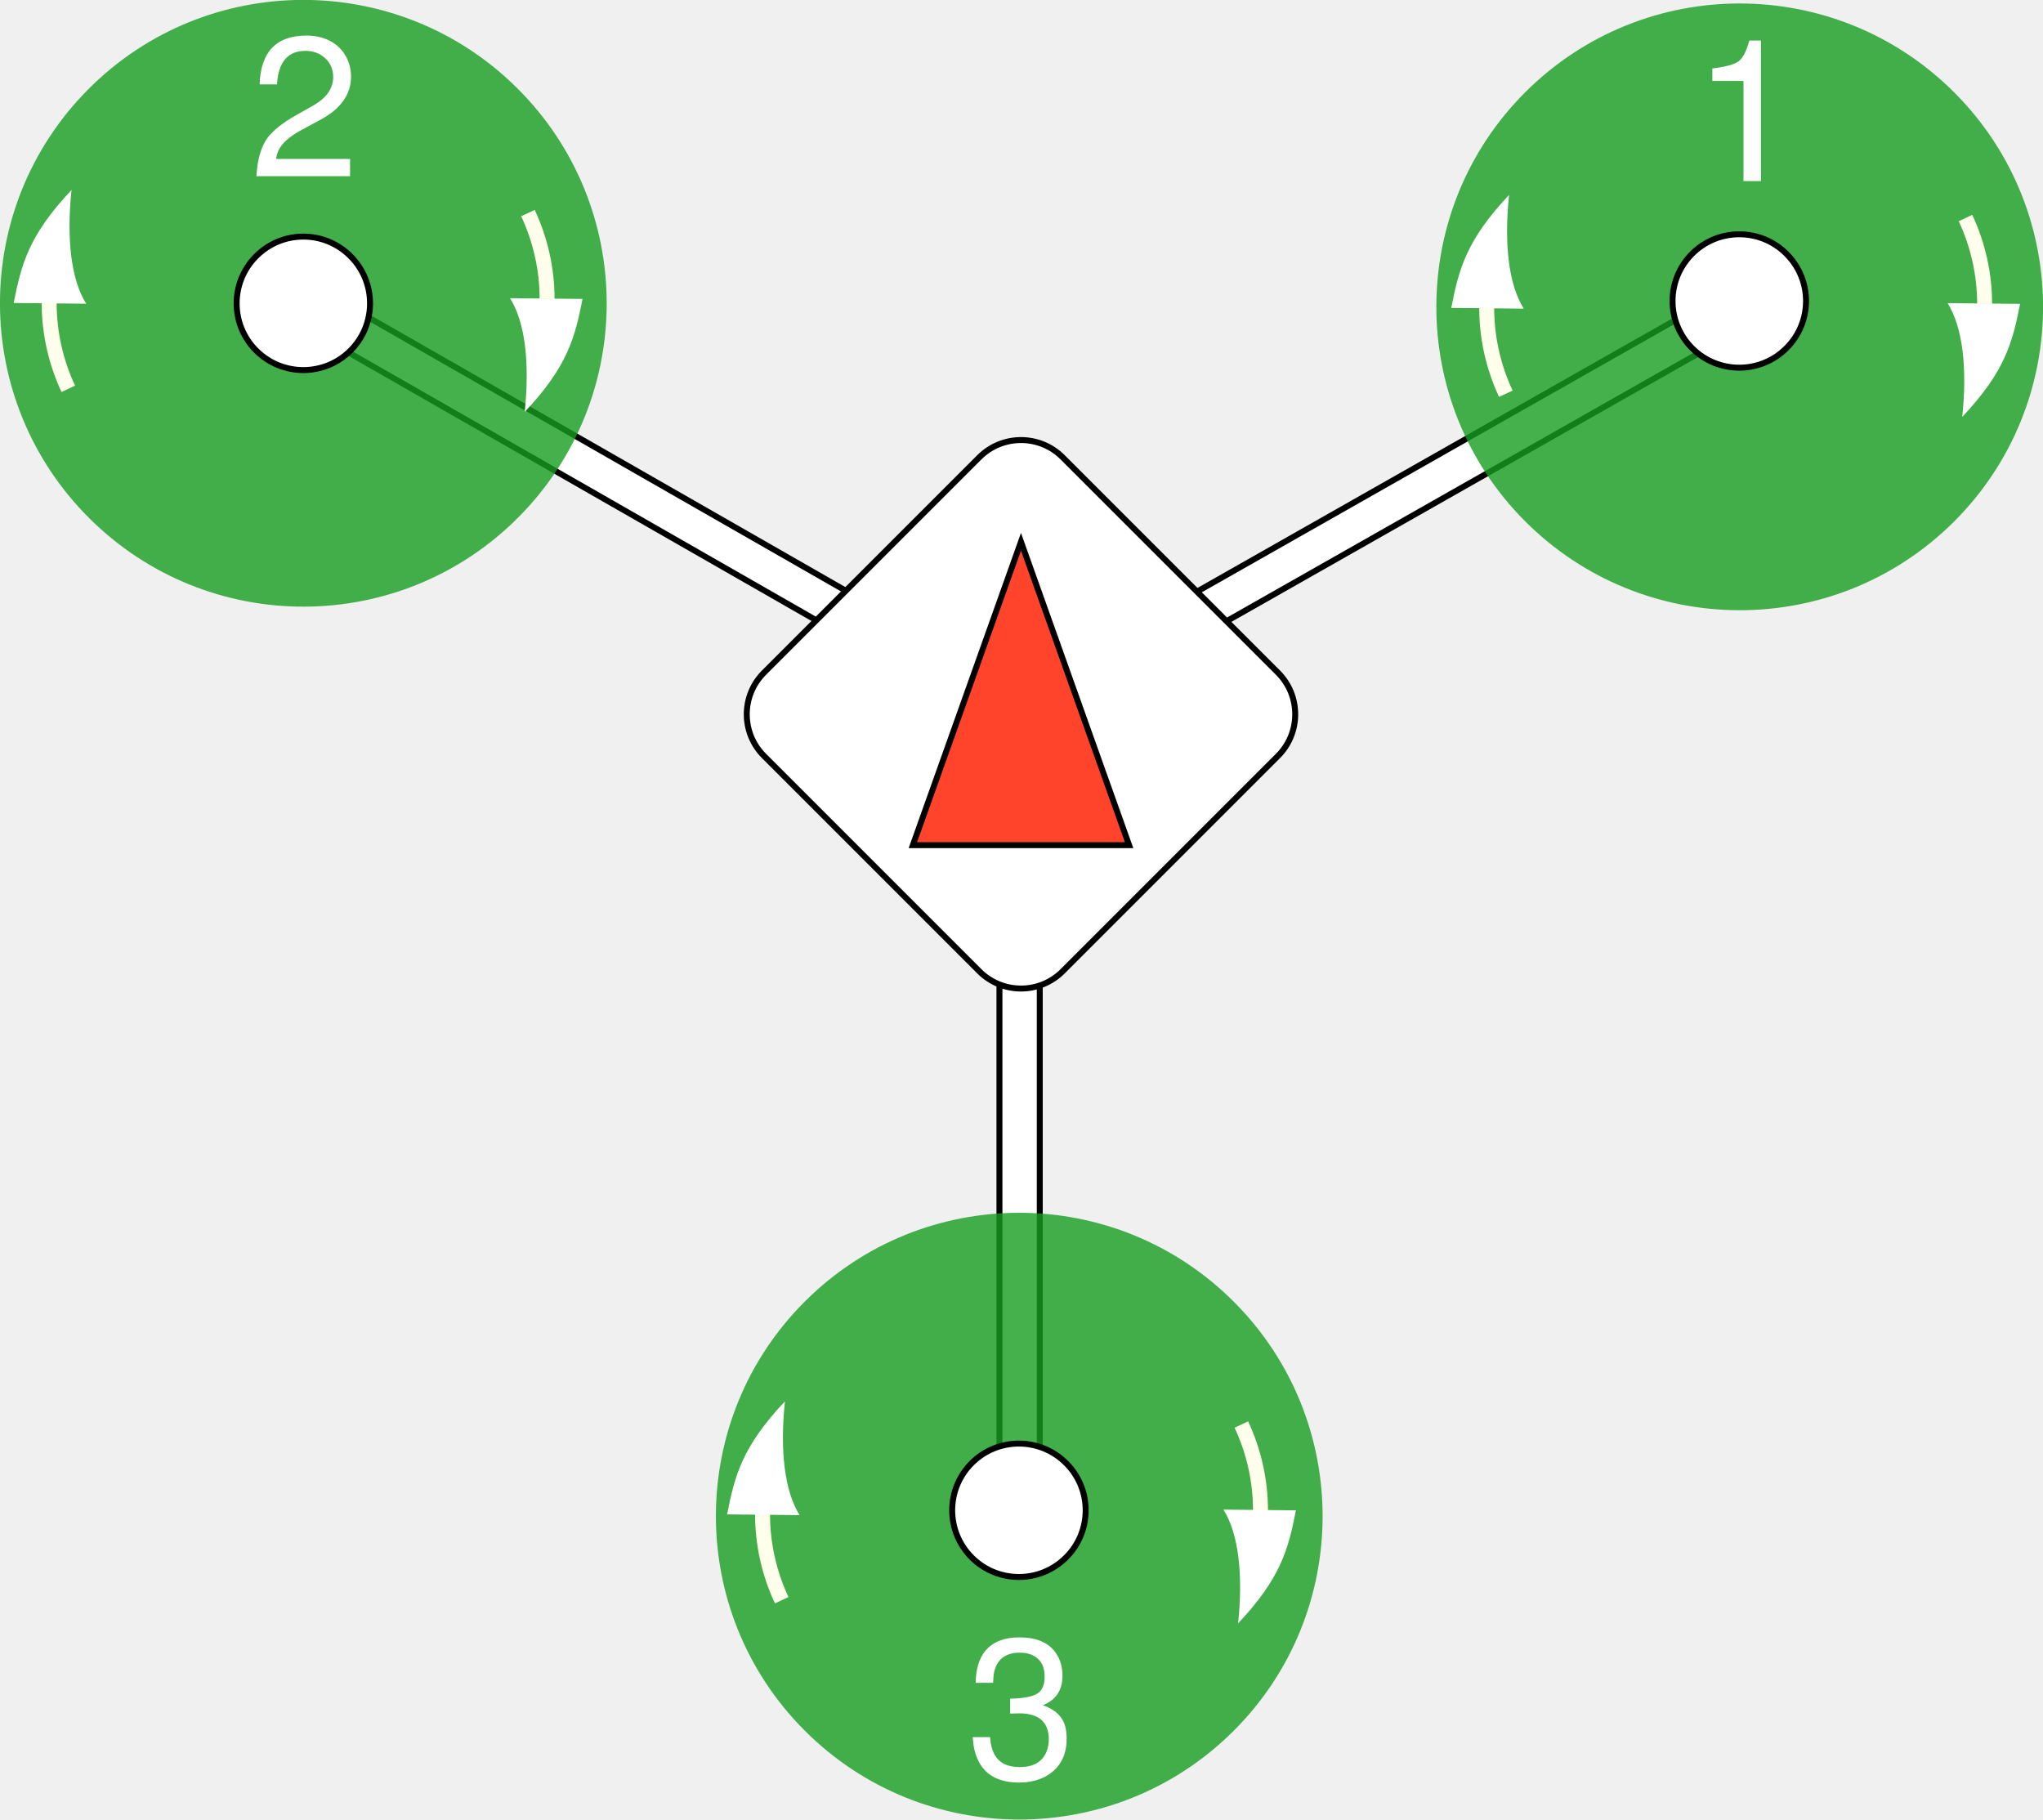
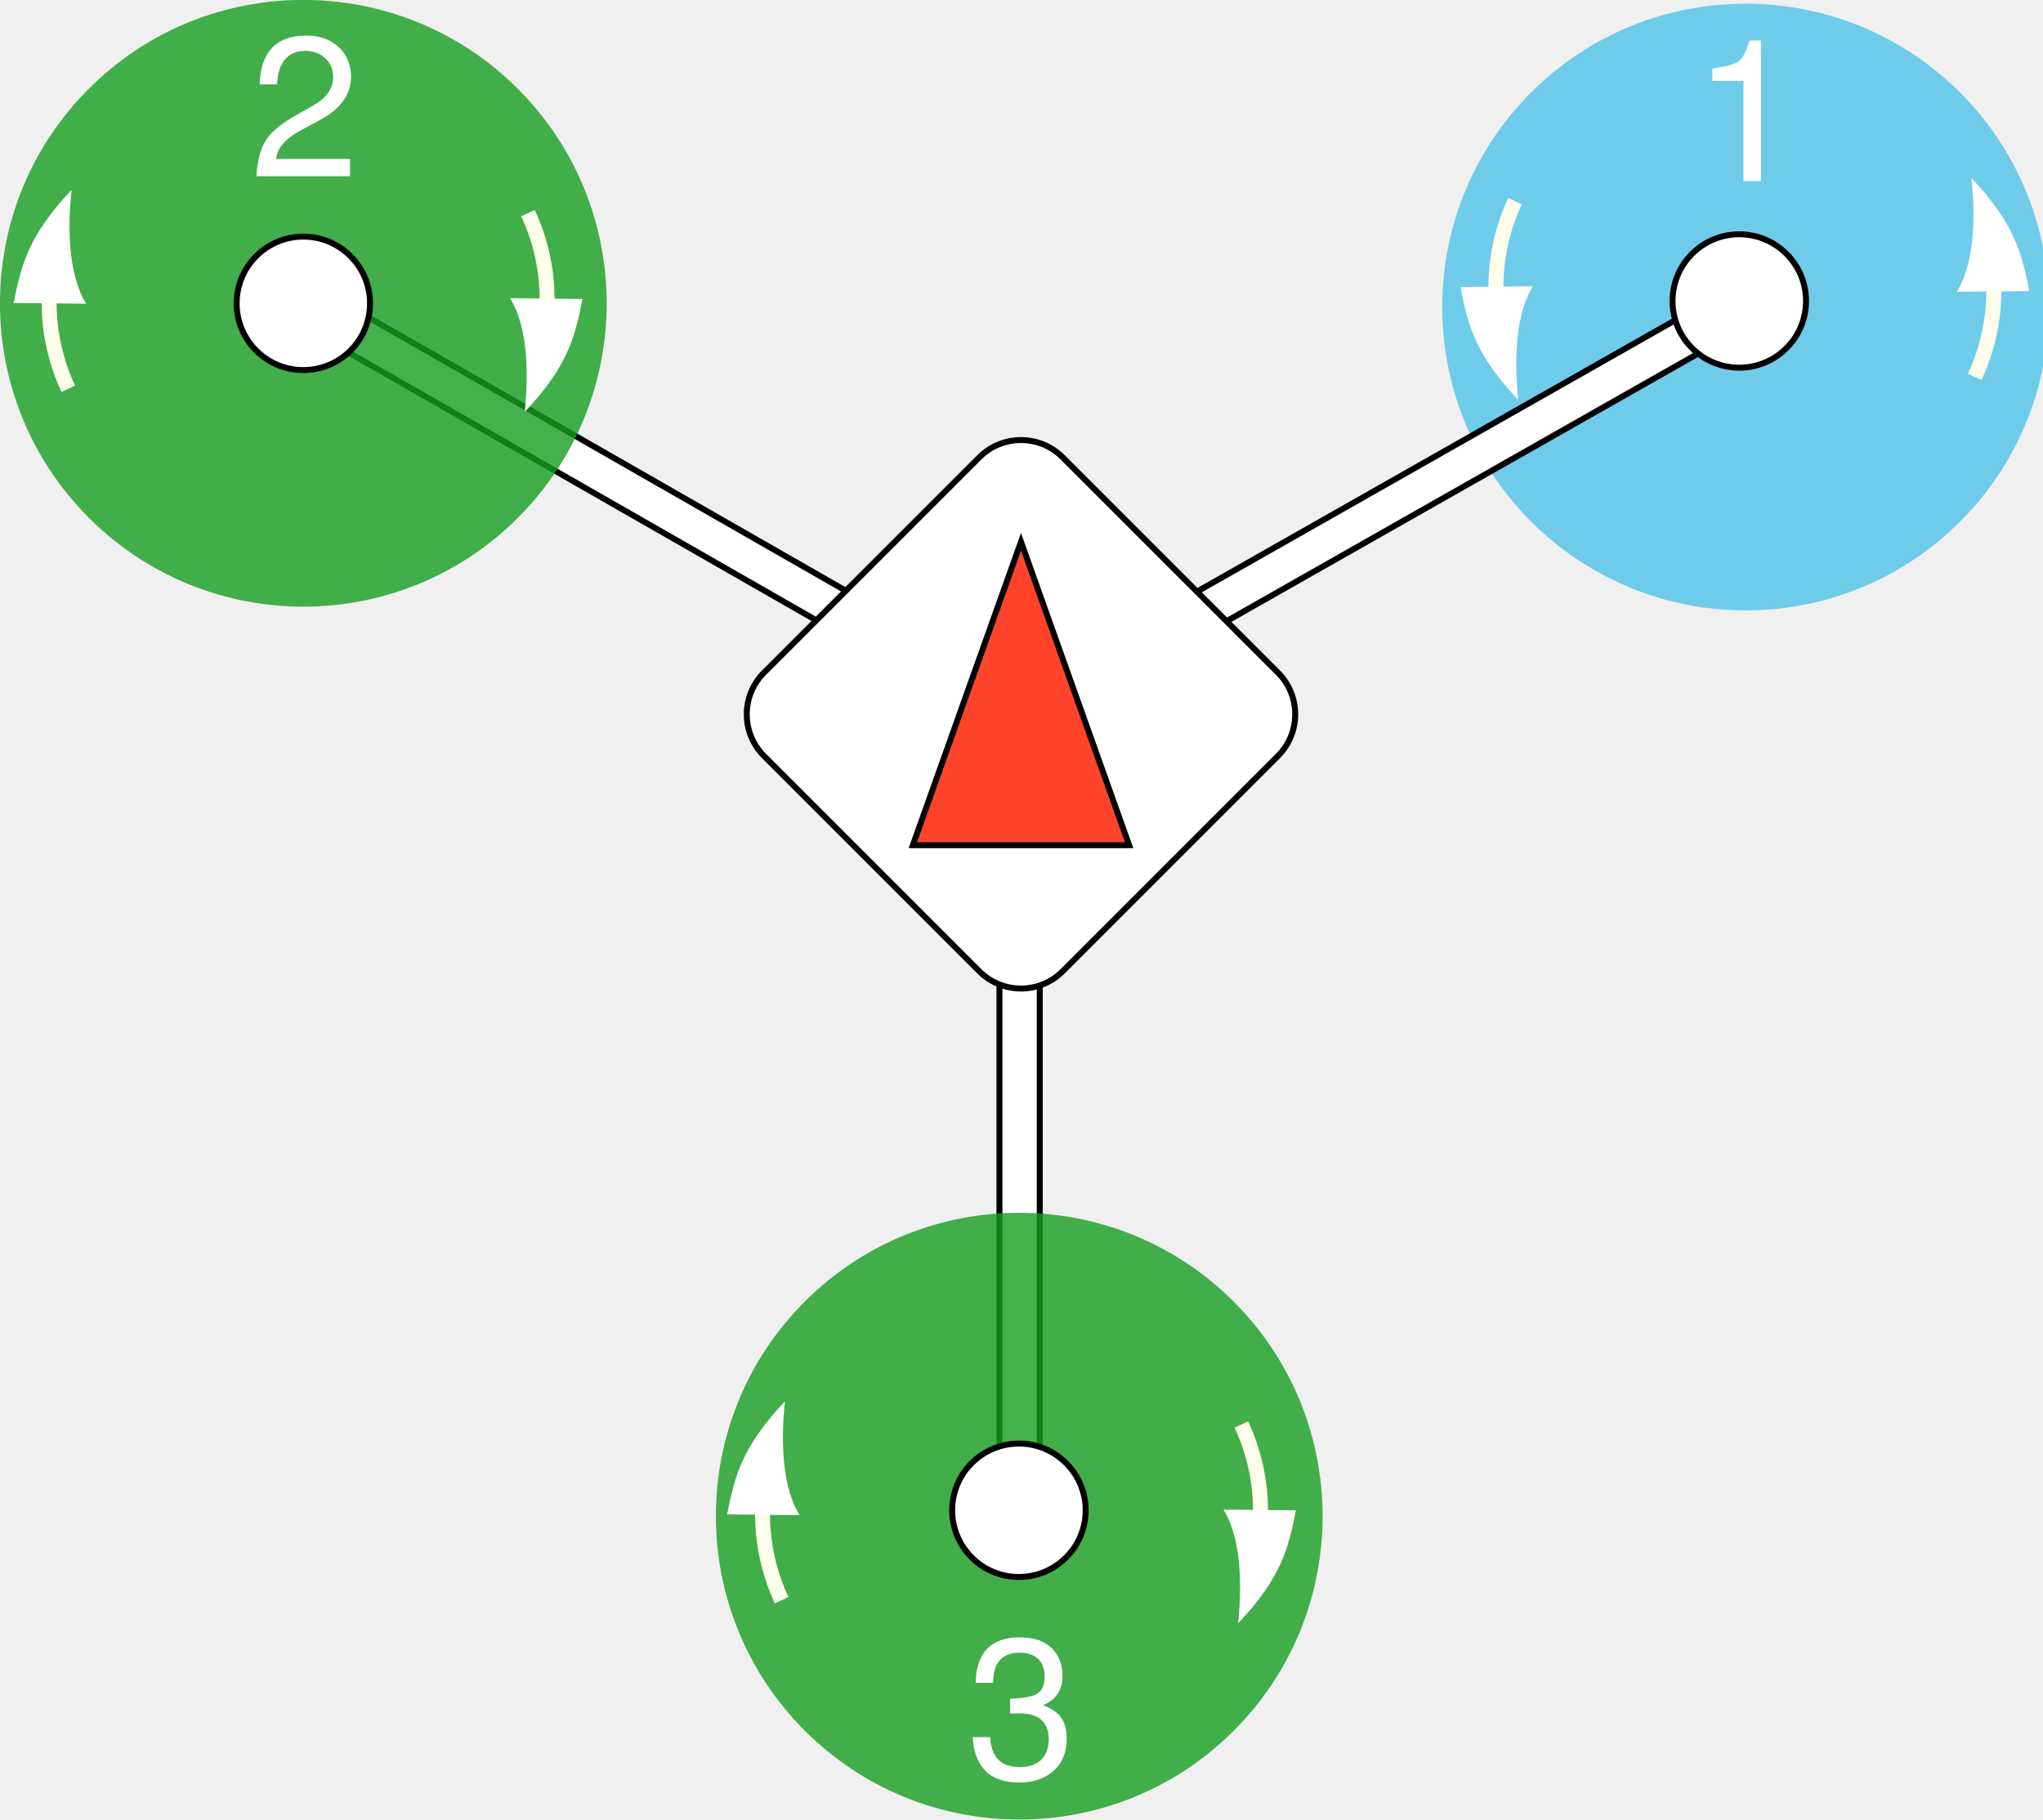
<svg xmlns="http://www.w3.org/2000/svg" version="1.1" id="draw" x="0px" y="0px" viewBox="0 0 343.449 305.834" enable-background="new 0 0 343.449 305.834" xml:space="preserve">
  <defs id="defs40611" />
+   <g transform="translate(242.4551,0.63253)" style="opacity:0.8" id="g41456">
+     <ellipse style="fill:#4ec3e8" transform="matrix(0.7051,-0.7091,0.7091,0.7051,-21.1175,51.1935)" cx="50.996" cy="50.988" rx="50.993" ry="51.004" id="ellipse41454" />
+   </g>
  <rect x="168.017" y="120.306" fill="#FFFFFF" stroke="#000000" stroke-miterlimit="10" width="6.777" height="133.572" id="rect40580" />
  <rect x="162.955" y="83.772" transform="matrix(0.8697 -0.4936 0.4936 0.8697 -13.0842 124.7602)" fill="#FFFFFF" stroke="#000000" stroke-miterlimit="10" width="133.572" height="6.777" id="rect40582" />
  <rect x="110.334" y="20.064" transform="matrix(0.4969 -0.8678 0.8678 0.4969 -18.2066 142.4161)" fill="#FFFFFF" stroke="#000000" stroke-miterlimit="10" width="6.777" height="133.692" id="rect40584" />
  <path fill="#FFFFFF" stroke="#000000" stroke-miterlimit="10" d="M214.838,127.079l-36.195,36.195  c-3.869,3.869-10.141,3.869-14.009,0l-36.195-36.195c-3.869-3.869-3.869-10.141,0-14.009l36.195-36.195  c3.869-3.869,10.141-3.869,14.009,0l36.195,36.195C218.706,116.938,218.706,123.21,214.838,127.079z" id="path40586" />
  <polygon fill="#FF442B" stroke="#000000" stroke-miterlimit="10" points="153.46,142.074 171.637,91.074 189.815,142.074 " id="polygon40588" />
-   <g opacity="0.8" id="g40592">
-     <ellipse transform="matrix(0.7091 -0.7051 0.7051 0.7091 48.7212 221.2241)" fill="#159E1F" cx="292.453" cy="51.569" rx="50.993" ry="51.004" id="ellipse40590" />
-   </g>
  <path fill="#FFFFFF" stroke="#000000" stroke-miterlimit="10" d="M300.324,42.677c-4.374-4.384-11.473-4.393-15.858-0.019  c-4.384,4.374-4.393,11.473-0.019,15.858c4.365,4.375,11.447,4.394,15.835,0.042c4.397-4.335,4.446-11.414,0.111-15.811  C300.37,42.723,300.347,42.7,300.324,42.677z" id="path40594" />
  <g opacity="0.8" id="g40598">
    <ellipse transform="matrix(0.7051 -0.7091 0.7091 0.7051 -21.1165 51.1916)" fill="#159E1F" cx="50.994" cy="50.986" rx="50.993" ry="51.004" id="ellipse40596" />
  </g>
  <path fill="#FFFFFF" stroke="#000000" stroke-miterlimit="10" d="M58.914,43.059c4.384,4.374,4.393,11.473,0.02,15.858  c-4.374,4.384-11.473,4.393-15.857,0.02c-4.376-4.365-4.395-11.447-0.042-15.835c4.335-4.397,11.414-4.446,15.811-0.111  C58.868,43.013,58.891,43.036,58.914,43.059z" id="path40600" />
  <g opacity="0.8" id="g40604">
    <ellipse transform="matrix(0.7091 -0.7051 0.7051 0.7091 -129.8555 194.9725)" fill="#159E1F" cx="171.352" cy="254.853" rx="50.993" ry="51.004" id="ellipse40602" />
  </g>
  <path fill="#FFFFFF" stroke="#000000" stroke-miterlimit="10" d="M179.224,245.961c-4.374-4.384-11.473-4.393-15.858-0.019  c-4.384,4.374-4.393,11.473-0.019,15.858c4.365,4.375,11.447,4.394,15.835,0.042c4.397-4.335,4.446-11.414,0.111-15.811  C179.27,246.007,179.247,245.984,179.224,245.961z" id="path40606" />
  <path style="opacity:1;fill:#ffffff;fill-opacity:1;fill-rule:evenodd;stroke:none;stroke-width:1px;stroke-linecap:butt;stroke-linejoin:miter;stroke-opacity:1" d="m 131.956,235.571 c -7.2,7.643 -8.441,12.486 -9.722,19 l 12.187,0.125 c -2.571,-4.09 -3.318,-10.99 -2.465,-19.125 z" id="path7870-5" />
  <path transform="rotate(115.853,105.4347,124.7181)" d="m 223.947,38.426 c -3.131,3.864 -7.11,7.02 -11.584,9.19" id="path7872-2" style="opacity:1;fill:none;fill-opacity:1;fill-rule:evenodd;stroke:#ffffec;stroke-width:2.513;stroke-linecap:butt;stroke-linejoin:miter;stroke-miterlimit:4;stroke-dasharray:none;stroke-opacity:1" />
  <path id="path7874-1" d="m 208.138,272.89 c 7.2,-7.643 8.442,-12.486 9.722,-19 l -12.187,-0.125 c 2.571,4.09 3.318,10.99 2.465,19.125 z" style="opacity:1;fill:#ffffff;fill-opacity:1;fill-rule:evenodd;stroke:none;stroke-width:1px;stroke-linecap:butt;stroke-linejoin:miter;stroke-opacity:1" />
  <path style="opacity:1;fill:none;fill-opacity:1;fill-rule:evenodd;stroke:#ffffec;stroke-width:2.513;stroke-linecap:butt;stroke-linejoin:miter;stroke-miterlimit:4;stroke-dasharray:none;stroke-opacity:1" id="path7876-6" d="m 223.947,38.426 c -3.131,3.864 -7.11,7.02 -11.584,9.19" transform="rotate(-64.14705,376.72,151.1235)" />
  <g aria-label="3" style="font-style:normal;font-variant:normal;font-weight:normal;font-stretch:normal;font-size:33.333px;line-height:125%;font-family:sans-serif;-inkscape-font-specification:sans-serif;letter-spacing:0px;word-spacing:0px;fill:#ffffff;fill-opacity:1;stroke:none;stroke-width:1px;stroke-linecap:butt;stroke-linejoin:miter;stroke-opacity:1" id="text7991-1">
    <path d="m 171.449,277.814 q -3.8,0 -4.4,3.667 -0.067,0.633 -0.1,1.4 h -2.933 q 0.133,-7 6.333,-7.6 0.533,-0.033 1.067,-0.033 4.667,0 6.4,3.133 0.8,1.467 0.8,3.367 -0.033,3.6 -3.3,4.9 3.1,1.067 3.767,3.6 0.233,0.9 0.233,2.033 0,4.1 -3.133,6.1 -2.033,1.267 -4.867,1.267 -6.533,0 -7.633,-6.133 -0.1,-0.733 -0.167,-1.5 h 2.933 q 0.267,4.4 3.767,4.933 0.567,0.1 1.2,0.1 3.467,0 4.533,-2.633 0.367,-0.967 0.367,-2.1 -0.067,-4.267 -4.9,-4.3 l -1.233,0.033 h -0.367 v -2.5 q 3.767,-0.067 4.9,-1.1 0.9,-0.867 0.9,-2.6 0,-2.833 -2.333,-3.733 -0.833,-0.3 -1.833,-0.3 z" style="font-style:normal;font-variant:normal;font-weight:normal;font-stretch:normal;font-size:33.333px;font-family:FreeSans;-inkscape-font-specification:FreeSans;fill:#ffffff;fill-opacity:1" id="path41333" />
  </g>
-   <path style="opacity:1;fill:#ffffff;fill-opacity:1;fill-rule:evenodd;stroke:none;stroke-width:1px;stroke-linecap:butt;stroke-linejoin:miter;stroke-opacity:1" d="m 253.692,32.76 c -7.2,7.643 -8.441,12.486 -9.722,19 l 12.187,0.125 c -2.571,-4.09 -3.318,-10.99 -2.465,-19.125 z" id="path7870" />
-   <path transform="rotate(115.853,229.8486,61.45582)" d="m 223.947,38.426 c -3.131,3.864 -7.11,7.02 -11.584,9.19" id="path7872" style="opacity:1;fill:none;fill-opacity:1;fill-rule:evenodd;stroke:#ffffec;stroke-width:2.513;stroke-linecap:butt;stroke-linejoin:miter;stroke-miterlimit:4;stroke-dasharray:none;stroke-opacity:1" />
-   <path id="path7874" d="m 329.874,70.08 c 7.2,-7.643 8.442,-12.486 9.722,-19 l -12.187,-0.125 c 2.571,4.09 3.318,10.99 2.465,19.125 z" style="opacity:1;fill:#ffffff;fill-opacity:1;fill-rule:evenodd;stroke:none;stroke-width:1px;stroke-linecap:butt;stroke-linejoin:miter;stroke-opacity:1" />
-   <path style="opacity:1;fill:none;fill-opacity:1;fill-rule:evenodd;stroke:#ffffec;stroke-width:2.513;stroke-linecap:butt;stroke-linejoin:miter;stroke-miterlimit:4;stroke-dasharray:none;stroke-opacity:1" id="path7876" d="m 223.947,38.426 c -3.131,3.864 -7.11,7.02 -11.584,9.19" transform="rotate(-64.14705,275.7677,-47.41291)" />
  <g aria-label="1" style="font-style:normal;font-variant:normal;font-weight:normal;font-stretch:normal;font-size:33.333px;line-height:125%;font-family:sans-serif;-inkscape-font-specification:sans-serif;letter-spacing:0px;word-spacing:0px;fill:#ffffff;fill-opacity:1;stroke:none;stroke-width:1px;stroke-linecap:butt;stroke-linejoin:miter;stroke-opacity:1" id="text7991">
    <path d="m 293.097,13.612 h -5.233 v -2.1 q 3.4,-0.433 4.4,-1.2 1,-0.733 1.7,-3.1 0.067,-0.2 0.133,-0.4 h 1.933 V 30.446 h -2.933 z" style="font-style:normal;font-variant:normal;font-weight:normal;font-stretch:normal;font-size:33.333px;font-family:FreeSans;-inkscape-font-specification:FreeSans;fill:#ffffff;fill-opacity:1" id="path41336" />
  </g>
  <path id="path35761" d="m 12.026,31.931 c -7.2,7.643 -8.441,12.486 -9.722,19 l 12.187,0.125 c -2.571,-4.09 -3.318,-10.99 -2.465,-19.125 z" style="opacity:1;fill:#ffffff;fill-opacity:1;fill-rule:evenodd;stroke:none;stroke-width:1px;stroke-linecap:butt;stroke-linejoin:miter;stroke-opacity:1" />
  <path style="opacity:1;fill:none;fill-opacity:1;fill-rule:evenodd;stroke:#ffffec;stroke-width:2.513;stroke-linecap:butt;stroke-linejoin:miter;stroke-miterlimit:4;stroke-dasharray:none;stroke-opacity:1" id="path35763" d="m 223.947,38.426 c -3.131,3.864 -7.11,7.02 -11.584,9.19" transform="rotate(115.853,109.2758,-14.67938)" />
  <path style="opacity:1;fill:#ffffff;fill-opacity:1;fill-rule:evenodd;stroke:none;stroke-width:1px;stroke-linecap:butt;stroke-linejoin:miter;stroke-opacity:1" d="m 88.208,69.25 c 7.2,-7.643 8.442,-12.486 9.722,-19 l -12.187,-0.125 c 2.571,4.09 3.318,10.99 2.465,19.125 z" id="path35765" />
  <path transform="rotate(-64.14705,154.2731,144.9941)" d="m 223.947,38.426 c -3.131,3.864 -7.11,7.02 -11.584,9.19" id="path35767" style="opacity:1;fill:none;fill-opacity:1;fill-rule:evenodd;stroke:#ffffec;stroke-width:2.513;stroke-linecap:butt;stroke-linejoin:miter;stroke-miterlimit:4;stroke-dasharray:none;stroke-opacity:1" />
  <g aria-label="2" style="font-style:normal;font-variant:normal;font-weight:normal;font-stretch:normal;font-size:33.333px;line-height:125%;font-family:sans-serif;-inkscape-font-specification:sans-serif;letter-spacing:0px;word-spacing:0px;fill:#ffffff;fill-opacity:1;stroke:none;stroke-width:1px;stroke-linecap:butt;stroke-linejoin:miter;stroke-opacity:1" id="text35771">
    <path d="m 43.647,14.183 q 0.267,-8.167 7.8,-8.2 4.033,0 6.167,2.667 1.4,1.833 1.4,4.267 -0.033,4.4 -5,7.133 l -3.333,1.8 q -3.1,1.667 -3.9,3.533 -0.267,0.6 -0.367,1.333 h 12.433 v 2.9 H 43.114 q 0.233,-4.267 1.9,-6.5 1.433,-1.867 4.733,-3.733 l 3.067,-1.733 q 3.167,-1.867 3.2,-4.667 0,-2.4 -2,-3.7 -1.167,-0.733 -2.667,-0.733 -4.367,0 -4.767,5.433 0,0.1 0,0.2 z" style="font-style:normal;font-variant:normal;font-weight:normal;font-stretch:normal;font-size:33.333px;font-family:FreeSans;-inkscape-font-specification:FreeSans;fill:#ffffff;fill-opacity:1" id="path41339" />
  </g>
+   <path id="path35761-2" d="m 255.238,67.247 c -7.2,-7.643 -8.441,-12.486 -9.722,-19 l 12.187,-0.125 c -2.571,4.09 -3.318,10.99 -2.465,19.125 z" style="opacity:1;fill:#ffffff;fill-opacity:1;fill-rule:evenodd;stroke:none;stroke-width:1px;stroke-linecap:butt;stroke-linejoin:miter;stroke-opacity:1" />
+   <path style="opacity:1;fill:none;fill-opacity:1;fill-rule:evenodd;stroke:#ffffec;stroke-width:2.513;stroke-linecap:butt;stroke-linejoin:miter;stroke-miterlimit:4;stroke-dasharray:none;stroke-opacity:1" id="path35763-1" d="m 223.947,38.426 c -3.131,3.864 -7.11,7.02 -11.584,9.19" transform="matrix(-0.4360629,-0.8999162,-0.8999162,0.4360629,386.9282,218.5971)" />
+   <path style="opacity:1;fill:#ffffff;fill-opacity:1;fill-rule:evenodd;stroke:none;stroke-width:1px;stroke-linecap:butt;stroke-linejoin:miter;stroke-opacity:1" d="m 331.42,29.927 c 7.2,7.643 8.442,12.486 9.722,19 l -12.187,0.125 c 2.571,-4.09 3.318,-10.99 2.465,-19.125 z" id="path35765-9" />
+   <path transform="matrix(0.4360629,0.8999162,0.8999162,-0.4360629,199.7293,-121.4228)" d="m 223.947,38.426 c -3.131,3.864 -7.11,7.02 -11.584,9.19" id="path35767-4" style="opacity:1;fill:none;fill-opacity:1;fill-rule:evenodd;stroke:#ffffec;stroke-width:2.513;stroke-linecap:butt;stroke-linejoin:miter;stroke-miterlimit:4;stroke-dasharray:none;stroke-opacity:1" />
</svg>
